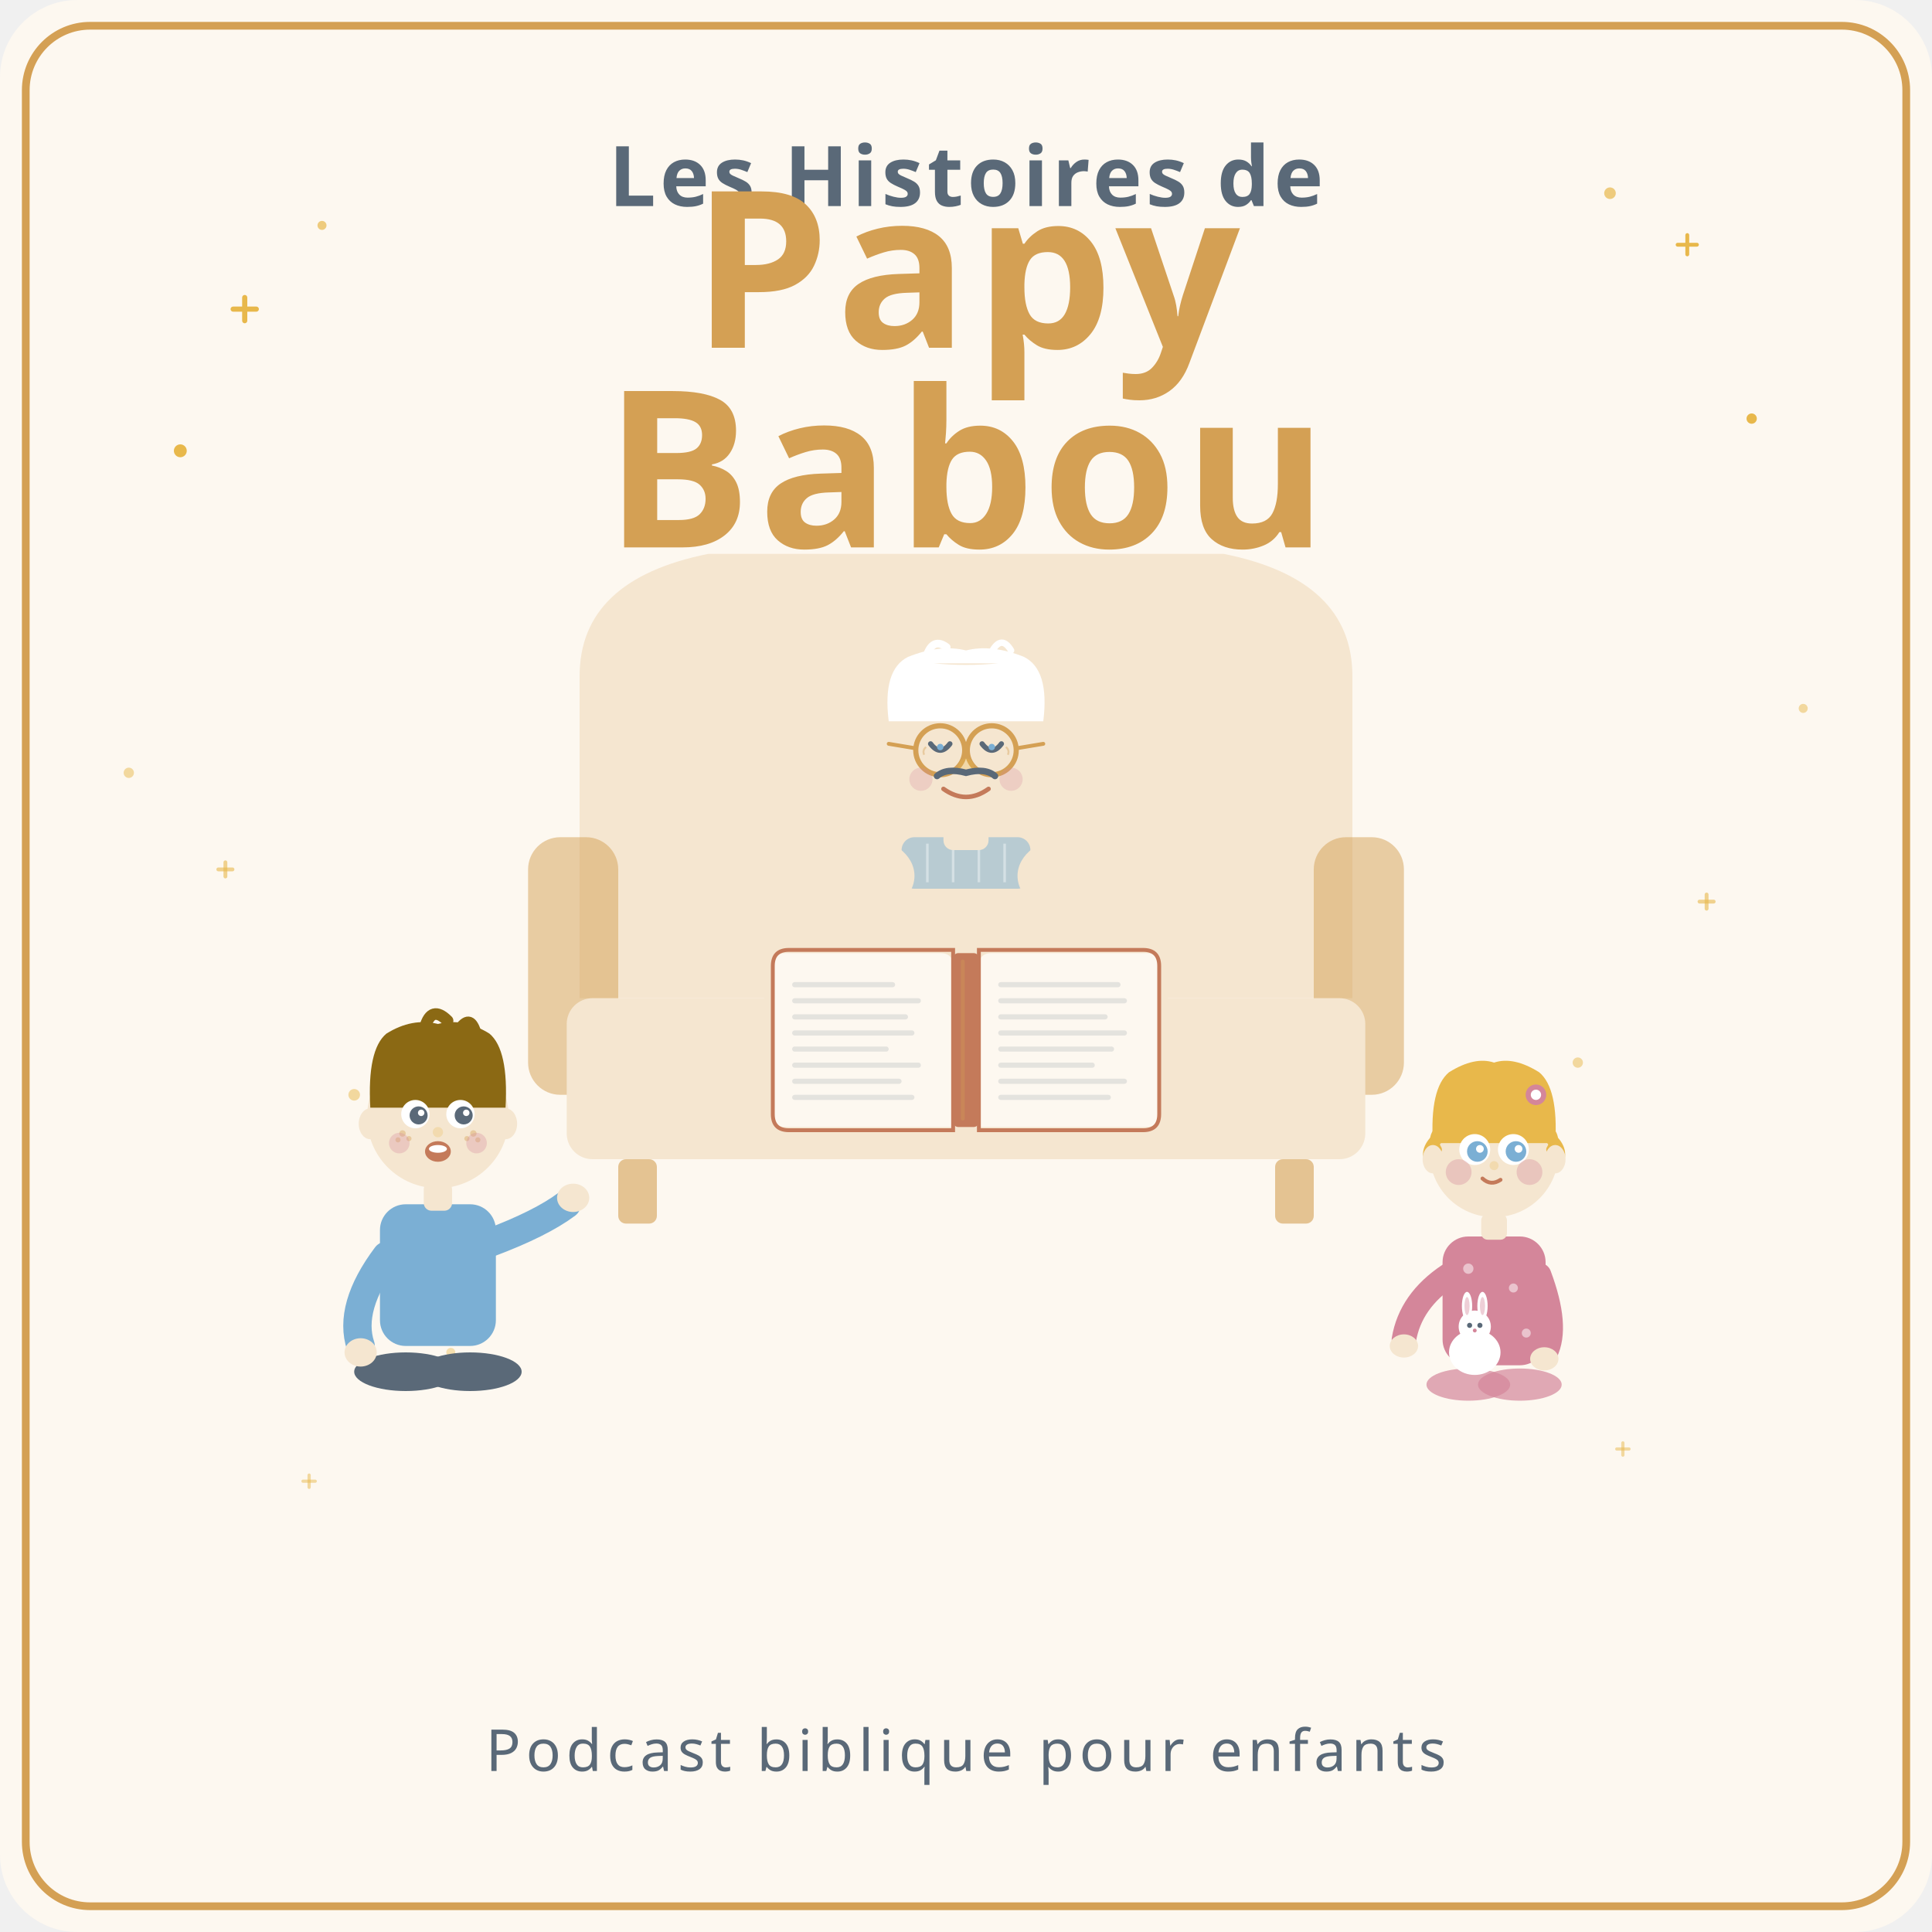
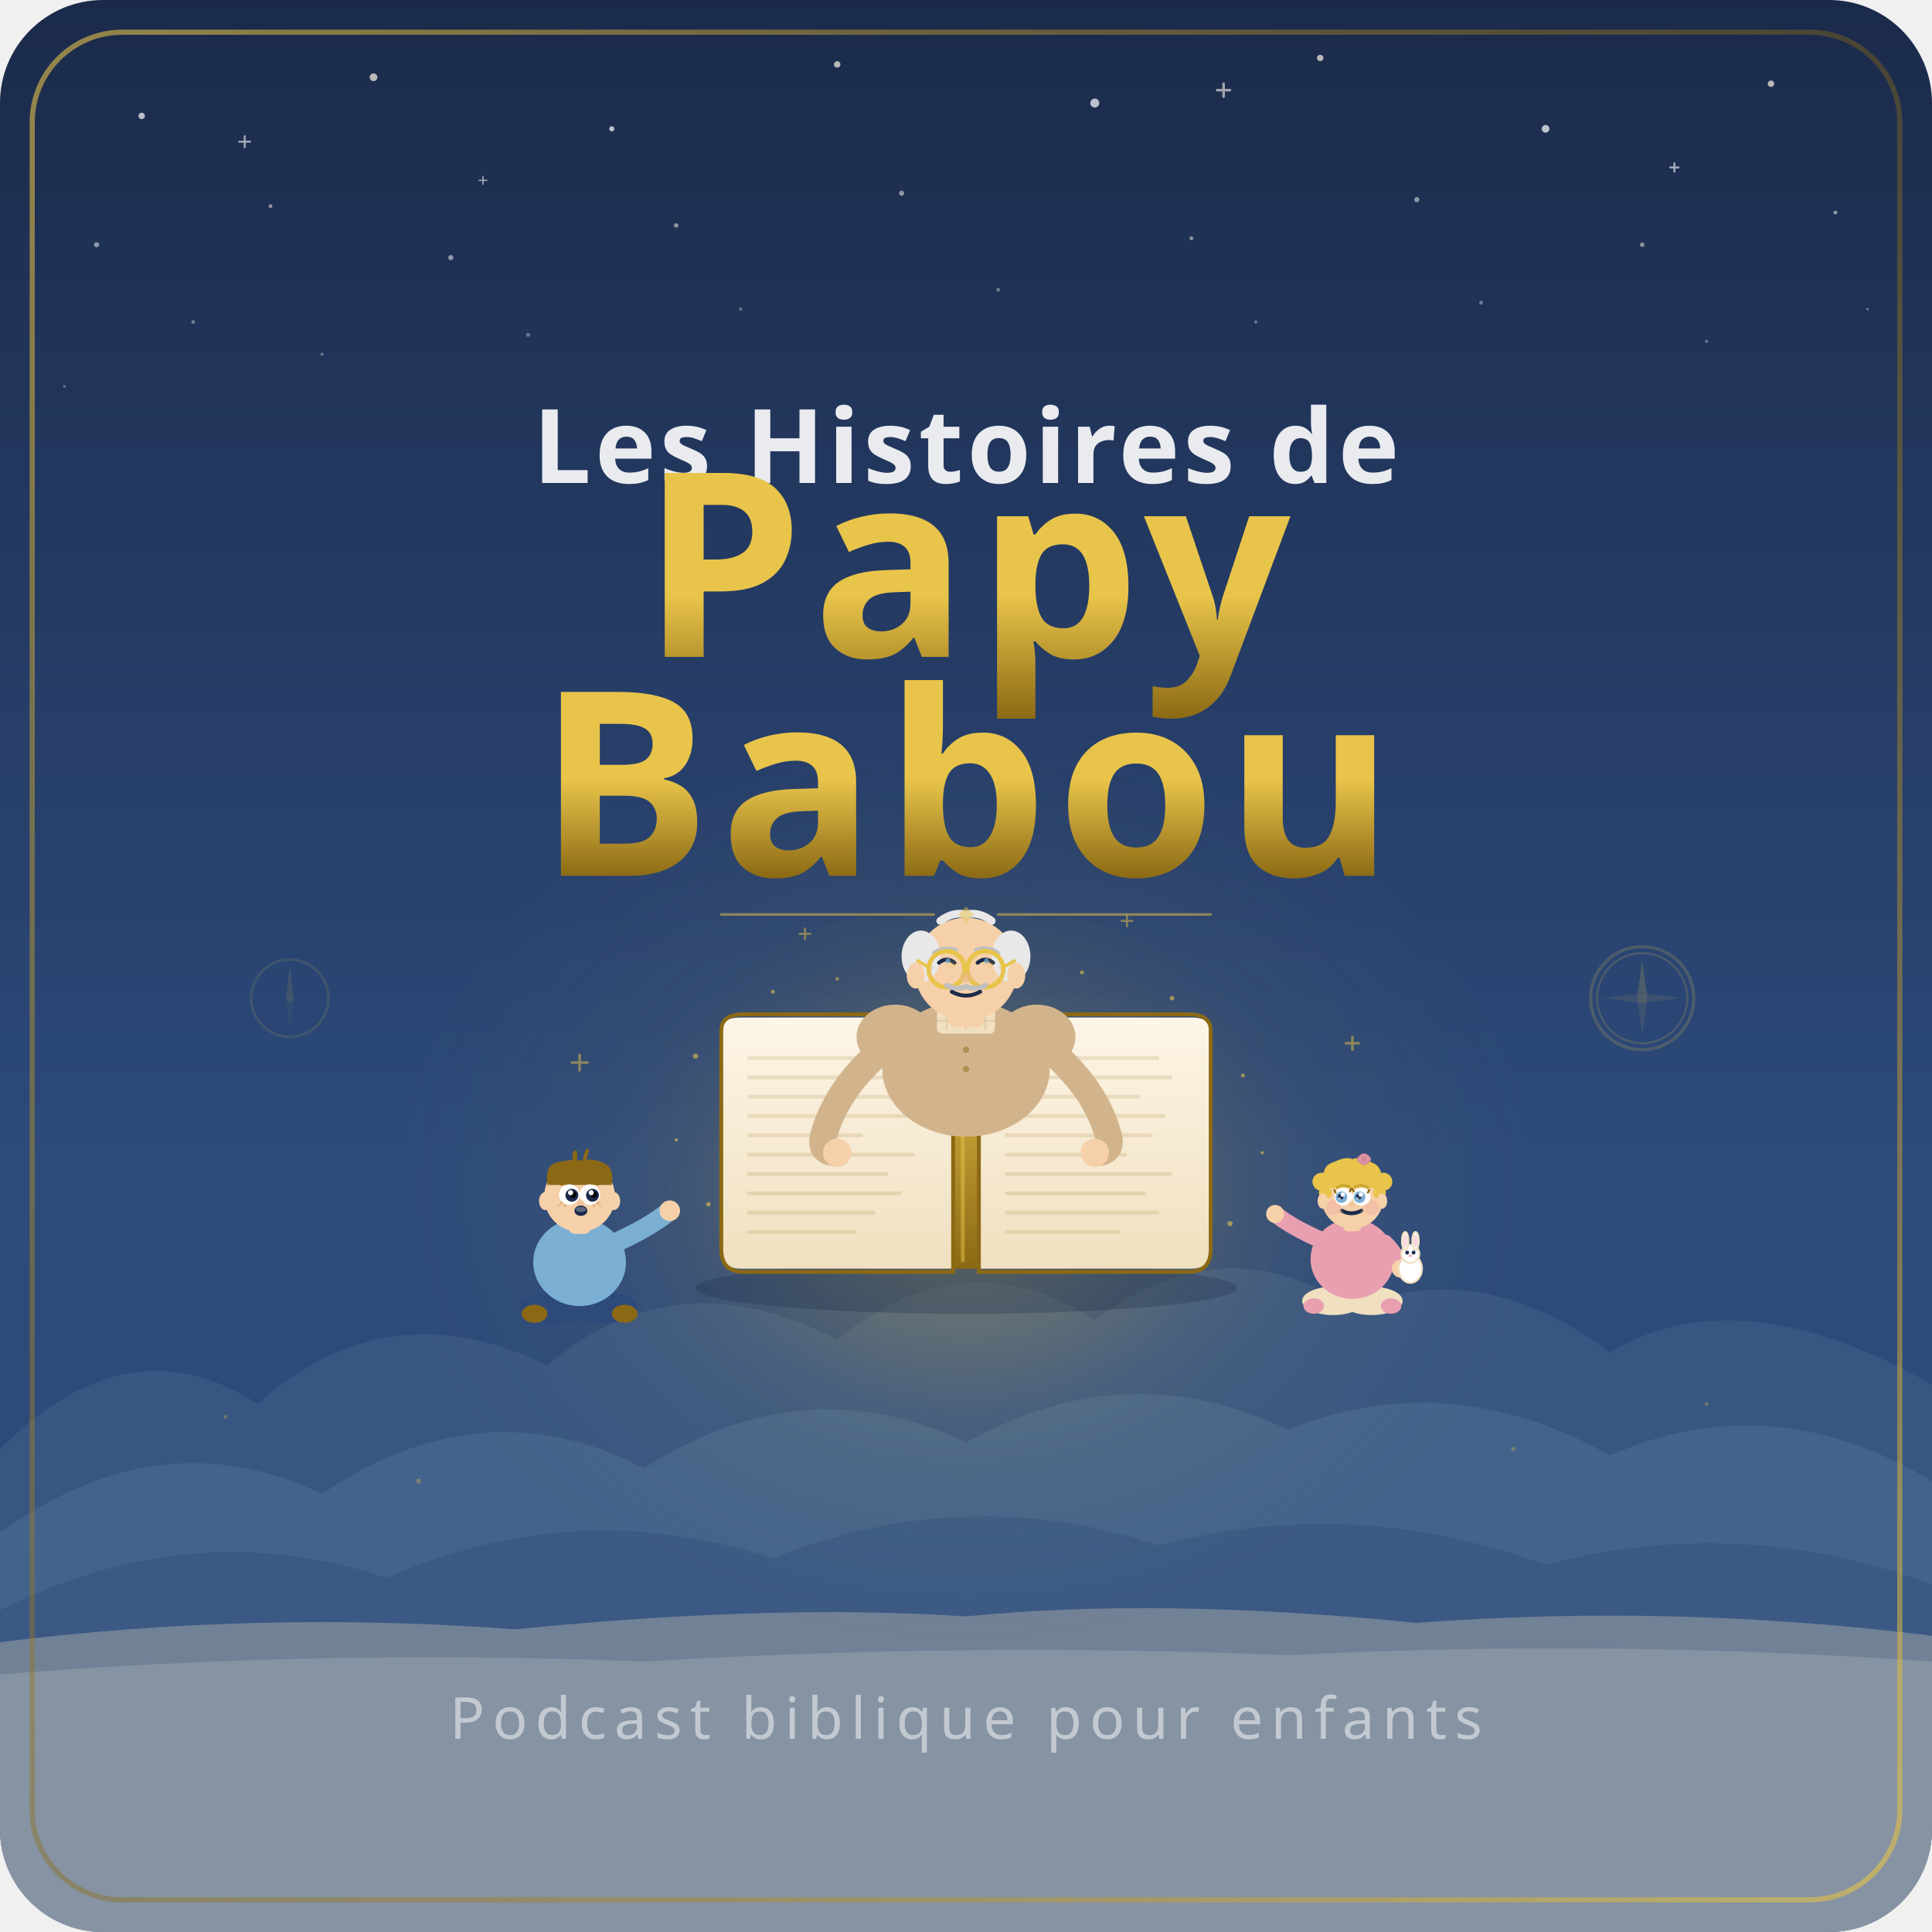
<svg xmlns="http://www.w3.org/2000/svg" viewBox="0 0 3000 3000" width="3000" height="3000">
  <defs>
+     <linearGradient id="skyGrad" x1="0" y1="0" x2="0" y2="1">
+       <stop offset="0%" stop-color="#1B2A4A" />
+       <stop offset="60%" stop-color="#2D4A7A" />
+       <stop offset="100%" stop-color="#2D4A7A" />
+     </linearGradient>
+     <radialGradient id="bookGlow" cx="50%" cy="50%" r="50%">
+       <stop offset="0%" stop-color="#E8C44A" stop-opacity="0.35" />
+       <stop offset="35%" stop-color="#E8C44A" stop-opacity="0.15" />
+       <stop offset="70%" stop-color="#E8C44A" stop-opacity="0.05" />
+       <stop offset="100%" stop-color="#E8C44A" stop-opacity="0" />
+     </radialGradient>
+     <linearGradient id="goldText" x1="0" y1="0" x2="0" y2="1">
+       <stop offset="0%" stop-color="#E8C44A" />
+       <stop offset="50%" stop-color="#E8C44A" />
+       <stop offset="100%" stop-color="#8B6914" />
+     </linearGradient>
+     <linearGradient id="bookGold" x1="0" y1="0" x2="0" y2="1">
+       <stop offset="0%" stop-color="#E8C44A" />
+       <stop offset="100%" stop-color="#8B6914" />
+     </linearGradient>
+     <linearGradient id="pageGlow" x1="0" y1="0" x2="0" y2="1">
+       <stop offset="0%" stop-color="#FDF5E6" />
+       <stop offset="100%" stop-color="#F0E0C0" />
+     </linearGradient>
+     <linearGradient id="goldBorder" x1="0" y1="0" x2="1" y2="1">
+       <stop offset="0%" stop-color="#E8C44A" stop-opacity="0.6" />
+       <stop offset="50%" stop-color="#8B6914" stop-opacity="0.4" />
+       <stop offset="100%" stop-color="#E8C44A" stop-opacity="0.6" />
+     </linearGradient>
+     <radialGradient id="bookRays" cx="50%" cy="50%" r="50%">
+       <stop offset="0%" stop-color="#E8C44A" stop-opacity="0.20" />
+       <stop offset="50%" stop-color="#E8C44A" stop-opacity="0.06" />
+       <stop offset="100%" stop-color="#E8C44A" stop-opacity="0" />
+     </radialGradient>
    <clipPath id="roundClip">
-       <rect width="3000" height="3000" rx="120" ry="120" />
+       <rect width="3000" height="3000" rx="160" ry="160" />
    </clipPath>
  </defs>
  <g clip-path="url(#roundClip)">
-     <rect width="3000" height="3000" fill="#FDF8F0" />
-     <rect x="40" y="40" width="2920" height="2920" rx="100" ry="100" fill="none" stroke="#D4A054" stroke-width="12" />
-     <text x="1500" y="320" text-anchor="middle" font-family="'Baloo 2', sans-serif" font-size="130" font-weight="600" fill="#5A6978" letter-spacing="6">Les Histoires de</text>
-     <text x="1500" y="540" text-anchor="middle" font-family="'Baloo 2', sans-serif" font-size="340" font-weight="800" fill="#D4A054" letter-spacing="10">Papy</text>
-     <text x="1500" y="850" text-anchor="middle" font-family="'Baloo 2', sans-serif" font-size="340" font-weight="800" fill="#D4A054" letter-spacing="10">Babou</text>
-     <g transform="translate(380, 480)">
-       <rect x="-4" y="-22" width="8" height="44" rx="4" fill="#E8B84B" />
-       <rect x="-22" y="-4" width="44" height="8" rx="4" fill="#E8B84B" />
-     </g>
-     <g transform="translate(2620, 380)">
-       <rect x="-3" y="-18" width="6" height="36" rx="3" fill="#E8B84B" />
-       <rect x="-18" y="-3" width="36" height="6" rx="3" fill="#E8B84B" />
-     </g>
-     <circle cx="280" cy="700" r="10" fill="#E8B84B" />
-     <circle cx="2720" cy="650" r="8" fill="#E8B84B" />
-     <circle cx="500" cy="350" r="7" fill="#E8B84B" opacity="0.7" />
-     <circle cx="2500" cy="300" r="9" fill="#E8B84B" opacity="0.7" />
-     <circle cx="200" cy="1200" r="8" fill="#E8B84B" opacity="0.5" />
-     <circle cx="2800" cy="1100" r="7" fill="#E8B84B" opacity="0.5" />
-     <g transform="translate(350, 1350)">
-       <rect x="-3" y="-14" width="6" height="28" rx="3" fill="#E8B84B" opacity="0.6" />
-       <rect x="-14" y="-3" width="28" height="6" rx="3" fill="#E8B84B" opacity="0.6" />
-     </g>
-     <g transform="translate(2650, 1400)">
-       <rect x="-3" y="-14" width="6" height="28" rx="3" fill="#E8B84B" opacity="0.6" />
-       <rect x="-14" y="-3" width="28" height="6" rx="3" fill="#E8B84B" opacity="0.6" />
-     </g>
-     <circle cx="550" cy="1700" r="9" fill="#E8B84B" opacity="0.5" />
-     <circle cx="2450" cy="1650" r="8" fill="#E8B84B" opacity="0.5" />
-     <circle cx="700" cy="2100" r="7" fill="#E8B84B" opacity="0.4" />
-     <circle cx="2300" cy="2050" r="8" fill="#E8B84B" opacity="0.4" />
-     <g transform="translate(480, 2300)">
-       <rect x="-2.5" y="-12" width="5" height="24" rx="2.5" fill="#E8B84B" opacity="0.5" />
-       <rect x="-12" y="-2.5" width="24" height="5" rx="2.5" fill="#E8B84B" opacity="0.5" />
-     </g>
-     <g transform="translate(2520, 2250)">
-       <rect x="-2.5" y="-12" width="5" height="24" rx="2.5" fill="#E8B84B" opacity="0.5" />
-       <rect x="-12" y="-2.5" width="24" height="5" rx="2.5" fill="#E8B84B" opacity="0.5" />
-     </g>
-     <path d="M900,1050 Q900,900 1100,860 L1900,860 Q2100,900 2100,1050 L2100,1550 L900,1550 Z" fill="#F5E6D0" rx="40" />
-     <rect x="820" y="1300" width="140" height="400" rx="50" fill="#D4A054" opacity="0.5" />
-     <rect x="2040" y="1300" width="140" height="400" rx="50" fill="#D4A054" opacity="0.5" />
-     <rect x="880" y="1550" width="1240" height="250" rx="40" fill="#F5E6D0" />
-     <rect x="960" y="1800" width="60" height="100" rx="12" fill="#D4A054" opacity="0.6" />
-     <rect x="1980" y="1800" width="60" height="100" rx="12" fill="#D4A054" opacity="0.6" />
-     <g transform="translate(1500, 1200)">
-       <rect x="-180" y="120" width="360" height="320" rx="50" fill="#F5E6D0" />
-       <rect x="-100" y="100" width="200" height="80" rx="20" fill="#7BAFD4" opacity="0.5" />
-       <line x1="-60" y1="110" x2="-60" y2="170" stroke="#FFFFFF" stroke-width="4" opacity="0.4" />
-       <line x1="-20" y1="110" x2="-20" y2="170" stroke="#FFFFFF" stroke-width="4" opacity="0.4" />
-       <line x1="20" y1="110" x2="20" y2="170" stroke="#FFFFFF" stroke-width="4" opacity="0.4" />
-       <line x1="60" y1="110" x2="60" y2="170" stroke="#FFFFFF" stroke-width="4" opacity="0.4" />
-       <ellipse cx="-160" cy="160" rx="80" ry="60" fill="#F5E6D0" />
-       <ellipse cx="160" cy="160" rx="80" ry="60" fill="#F5E6D0" />
-       <path d="M-190,200 Q-280,300 -300,420" fill="none" stroke="#F5E6D0" stroke-width="60" stroke-linecap="round" />
-       <ellipse cx="-300" cy="440" rx="35" ry="30" fill="#F5E6D0" />
-       <path d="M190,200 Q280,300 300,420" fill="none" stroke="#F5E6D0" stroke-width="60" stroke-linecap="round" />
-       <ellipse cx="300" cy="440" rx="35" ry="30" fill="#F5E6D0" />
-       <rect x="-35" y="60" width="70" height="60" rx="15" fill="#F5E6D0" />
-       <circle cx="0" cy="-40" r="130" fill="#F5E6D0" />
-       <path d="M-120,-80 Q-130,-160 -90,-180 Q-40,-200 0,-190 Q40,-200 90,-180 Q130,-160 120,-80" fill="#FFFFFF" />
-       <path d="M-60,-185 Q-50,-210 -30,-195" fill="none" stroke="#FFFFFF" stroke-width="12" stroke-linecap="round" />
-       <path d="M40,-188 Q55,-215 70,-190" fill="none" stroke="#FFFFFF" stroke-width="10" stroke-linecap="round" />
-       <path d="M-50,-170 Q0,-165 50,-170" fill="#F5E6D0" />
-       <ellipse cx="-125" cy="-20" rx="22" ry="30" fill="#F5E6D0" />
-       <ellipse cx="125" cy="-20" rx="22" ry="30" fill="#F5E6D0" />
-       <path d="M-55,-45 Q-40,-25 -25,-45" fill="none" stroke="#5A6978" stroke-width="8" stroke-linecap="round" />
-       <circle cx="-40" cy="-40" r="5" fill="#7BAFD4" />
-       <path d="M25,-45 Q40,-25 55,-45" fill="none" stroke="#5A6978" stroke-width="8" stroke-linecap="round" />
-       <circle cx="40" cy="-40" r="5" fill="#7BAFD4" />
-       <path d="M-62,-40 Q-68,-35 -65,-28" fill="none" stroke="#D4A054" stroke-width="3" opacity="0.4" />
-       <path d="M62,-40 Q68,-35 65,-28" fill="none" stroke="#D4A054" stroke-width="3" opacity="0.4" />
-       <circle cx="-40" cy="-35" r="38" fill="none" stroke="#D4A054" stroke-width="8" />
-       <circle cx="40" cy="-35" r="38" fill="none" stroke="#D4A054" stroke-width="8" />
-       <path d="M-2,-35 Q0,-45 2,-35" fill="none" stroke="#D4A054" stroke-width="6" />
-       <line x1="-78" y1="-38" x2="-120" y2="-45" stroke="#D4A054" stroke-width="6" stroke-linecap="round" />
-       <line x1="78" y1="-38" x2="120" y2="-45" stroke="#D4A054" stroke-width="6" stroke-linecap="round" />
-       <circle cx="0" cy="-10" r="12" fill="#E8B84B" opacity="0.3" />
-       <path d="M-45,5 Q-30,-8 0,0 Q30,-8 45,5" fill="none" stroke="#5A6978" stroke-width="10" stroke-linecap="round" />
-       <path d="M-35,25 Q0,50 35,25" fill="none" stroke="#C47A5A" stroke-width="7" stroke-linecap="round" />
-       <circle cx="-70" cy="10" r="18" fill="#D4869A" opacity="0.25" />
-       <circle cx="70" cy="10" r="18" fill="#D4869A" opacity="0.25" />
-     </g>
-     <g transform="translate(1500, 1680)">
-       <path d="M-20,-30 L-20,-180 Q-20,-200 -40,-200 L-280,-200 Q-300,-200 -300,-180 L-300,50 Q-300,70 -280,70 L-20,70 Z" fill="#FDF8F0" />
+     <rect width="3000" height="3000" fill="url(#skyGrad)" />
+     <g opacity="0.7">
+       <circle cx="220" cy="180" r="5" fill="#FFFFFF" />
+       <circle cx="580" cy="120" r="6" fill="#FDF5E6" />
+       <circle cx="950" cy="200" r="4" fill="#FFFFFF" />
+       <circle cx="1300" cy="100" r="5" fill="#FDF5E6" />
+       <circle cx="1700" cy="160" r="7" fill="#FFFFFF" />
+       <circle cx="2050" cy="90" r="5" fill="#FDF5E6" />
+       <circle cx="2400" cy="200" r="6" fill="#FFFFFF" />
+       <circle cx="2750" cy="130" r="5" fill="#FDF5E6" />
+     </g>
+     <g opacity="0.5">
+       <circle cx="150" cy="380" r="4" fill="#FFFFFF" />
+       <circle cx="420" cy="320" r="3" fill="#FDF5E6" />
+       <circle cx="700" cy="400" r="4" fill="#FFFFFF" />
+       <circle cx="1050" cy="350" r="3.5" fill="#FDF5E6" />
+       <circle cx="1400" cy="300" r="4" fill="#FFFFFF" />
+       <circle cx="1850" cy="370" r="3" fill="#FDF5E6" />
+       <circle cx="2200" cy="310" r="4" fill="#FFFFFF" />
+       <circle cx="2550" cy="380" r="3.5" fill="#FDF5E6" />
+       <circle cx="2850" cy="330" r="3" fill="#FFFFFF" />
+     </g>
+     <g opacity="0.35">
+       <circle cx="300" cy="500" r="3" fill="#FFFFFF" />
+       <circle cx="500" cy="550" r="2.5" fill="#FDF5E6" />
+       <circle cx="820" cy="520" r="3" fill="#FFFFFF" />
+       <circle cx="1150" cy="480" r="2.5" fill="#FDF5E6" />
+       <circle cx="1550" cy="450" r="3" fill="#FFFFFF" />
+       <circle cx="1950" cy="500" r="2.5" fill="#FDF5E6" />
+       <circle cx="2300" cy="470" r="3" fill="#FFFFFF" />
+       <circle cx="2650" cy="530" r="2.5" fill="#FDF5E6" />
+       <circle cx="100" cy="600" r="2" fill="#FFFFFF" />
+       <circle cx="2900" cy="480" r="2" fill="#FFFFFF" />
+     </g>
+     <g opacity="0.6">
+       <g transform="translate(380, 220)">
+         <rect x="-1.5" y="-10" width="3" height="20" rx="1.5" fill="#FFFFFF" />
+         <rect x="-10" y="-1.5" width="20" height="3" rx="1.5" fill="#FFFFFF" />
+       </g>
+       <g transform="translate(1900, 140)">
+         <rect x="-2" y="-12" width="4" height="24" rx="2" fill="#FDF5E6" />
+         <rect x="-12" y="-2" width="24" height="4" rx="2" fill="#FDF5E6" />
+       </g>
+       <g transform="translate(2600, 260)">
+         <rect x="-1.5" y="-8" width="3" height="16" rx="1.5" fill="#FFFFFF" />
+         <rect x="-8" y="-1.5" width="16" height="3" rx="1.5" fill="#FFFFFF" />
+       </g>
+       <g transform="translate(750, 280)">
+         <rect x="-1" y="-7" width="2" height="14" rx="1" fill="#FFFFFF" />
+         <rect x="-7" y="-1" width="14" height="2" rx="1" fill="#FFFFFF" />
+       </g>
+     </g>
+     <path d="M0,2250 Q200,2050 400,2180 Q600,2000 850,2120 Q1050,1950 1300,2080 Q1500,1920 1700,2050 Q1900,1900 2100,2030 Q2300,1950 2500,2100 Q2700,1980 3000,2150 L3000,3000 L0,3000 Z" fill="#5A7A9A" opacity="0.25" />
+     <path d="M0,2380 Q250,2200 500,2320 Q750,2150 1000,2280 Q1250,2120 1500,2240 Q1750,2100 2000,2220 Q2250,2120 2500,2260 Q2750,2150 3000,2300 L3000,3000 L0,3000 Z" fill="#5A7A9A" opacity="0.35" />
+     <path d="M0,2500 Q300,2350 600,2450 Q900,2320 1200,2420 Q1500,2300 1800,2400 Q2100,2320 2400,2430 Q2700,2350 3000,2460 L3000,3000 L0,3000 Z" fill="#2D4A7A" opacity="0.4" />
+     <path d="M0,2550 Q400,2500 800,2530 Q1200,2490 1500,2510 Q1800,2480 2200,2520 Q2600,2490 3000,2540 L3000,3000 L0,3000 Z" fill="#F0E0C0" opacity="0.3" />
+     <path d="M0,2600 Q500,2560 1000,2580 Q1500,2550 2000,2570 Q2500,2545 3000,2580 L3000,3000 L0,3000 Z" fill="#FDF5E6" opacity="0.15" />
+     <ellipse cx="1500" cy="1850" rx="900" ry="700" fill="url(#bookRays)" />
+     <ellipse cx="1500" cy="1850" rx="550" ry="450" fill="url(#bookGlow)" />
+     <g transform="translate(1500, 1820)">
+       <ellipse cx="0" cy="180" rx="420" ry="40" fill="#1B2A4A" opacity="0.3" />
+       <path d="M-20,0 L-20,-220 Q-20,-240 -40,-240 L-350,-240 Q-380,-240 -380,-220 L-380,120 Q-380,150 -350,150 L-20,150 Z" fill="url(#pageGlow)" />
      <g opacity="0.15">
-         <rect x="-270" y="-155" width="160" height="8" rx="4" fill="#5A6978" />
-         <rect x="-270" y="-130" width="200" height="8" rx="4" fill="#5A6978" />
-         <rect x="-270" y="-105" width="180" height="8" rx="4" fill="#5A6978" />
-         <rect x="-270" y="-80" width="190" height="8" rx="4" fill="#5A6978" />
-         <rect x="-270" y="-55" width="150" height="8" rx="4" fill="#5A6978" />
-         <rect x="-270" y="-30" width="200" height="8" rx="4" fill="#5A6978" />
-         <rect x="-270" y="-5" width="170" height="8" rx="4" fill="#5A6978" />
-         <rect x="-270" y="20" width="190" height="8" rx="4" fill="#5A6978" />
-       </g>
-       <path d="M20,-30 L20,-180 Q20,-200 40,-200 L280,-200 Q300,-200 300,-180 L300,50 Q300,70 280,70 L20,70 Z" fill="#FDF8F0" />
+         <rect x="-340" y="-180" width="200" height="6" rx="3" fill="#8B6914" />
+         <rect x="-340" y="-150" width="260" height="6" rx="3" fill="#8B6914" />
+         <rect x="-340" y="-120" width="230" height="6" rx="3" fill="#8B6914" />
+         <rect x="-340" y="-90" width="250" height="6" rx="3" fill="#8B6914" />
+         <rect x="-340" y="-60" width="180" height="6" rx="3" fill="#8B6914" />
+         <rect x="-340" y="-30" width="260" height="6" rx="3" fill="#8B6914" />
+         <rect x="-340" y="0" width="220" height="6" rx="3" fill="#8B6914" />
+         <rect x="-340" y="30" width="240" height="6" rx="3" fill="#8B6914" />
+         <rect x="-340" y="60" width="200" height="6" rx="3" fill="#8B6914" />
+         <rect x="-340" y="90" width="170" height="6" rx="3" fill="#8B6914" />
+       </g>
+       <path d="M20,0 L20,-220 Q20,-240 40,-240 L350,-240 Q380,-240 380,-220 L380,120 Q380,150 350,150 L20,150 Z" fill="url(#pageGlow)" />
      <g opacity="0.15">
-         <rect x="50" y="-155" width="190" height="8" rx="4" fill="#5A6978" />
-         <rect x="50" y="-130" width="200" height="8" rx="4" fill="#5A6978" />
-         <rect x="50" y="-105" width="170" height="8" rx="4" fill="#5A6978" />
-         <rect x="50" y="-80" width="200" height="8" rx="4" fill="#5A6978" />
-         <rect x="50" y="-55" width="180" height="8" rx="4" fill="#5A6978" />
-         <rect x="50" y="-30" width="150" height="8" rx="4" fill="#5A6978" />
-         <rect x="50" y="-5" width="200" height="8" rx="4" fill="#5A6978" />
-         <rect x="50" y="20" width="175" height="8" rx="4" fill="#5A6978" />
-       </g>
-       <rect x="-20" y="-200" width="40" height="270" rx="8" fill="#C47A5A" />
-       <rect x="-8" y="-190" width="6" height="250" rx="3" fill="#D4A054" opacity="0.3" />
-       <path d="M-300,-180 L-300,50 Q-300,75 -275,75 L-20,75 L-20,-205 L-275,-205 Q-300,-205 -300,-180 Z" fill="none" stroke="#C47A5A" stroke-width="6" />
-       <path d="M300,-180 L300,50 Q300,75 275,75 L20,75 L20,-205 L275,-205 Q300,-205 300,-180 Z" fill="none" stroke="#C47A5A" stroke-width="6" />
-     </g>
-     <g transform="translate(680, 1750)">
-       <ellipse cx="-50" cy="380" rx="80" ry="30" fill="#5A6978" />
-       <ellipse cx="50" cy="380" rx="80" ry="30" fill="#5A6978" />
-       <rect x="-90" y="120" width="180" height="220" rx="40" fill="#7BAFD4" />
-       <path d="M-80,200 Q-140,280 -120,340" fill="none" stroke="#7BAFD4" stroke-width="44" stroke-linecap="round" />
-       <ellipse cx="-120" cy="350" rx="25" ry="22" fill="#F5E6D0" />
-       <path d="M80,180 Q160,150 200,120" fill="none" stroke="#7BAFD4" stroke-width="44" stroke-linecap="round" />
-       <ellipse cx="210" cy="110" rx="25" ry="22" fill="#F5E6D0" />
-       <rect x="-22" y="85" width="44" height="45" rx="12" fill="#F5E6D0" />
-       <circle cx="0" cy="-15" r="110" fill="#F5E6D0" />
-       <path d="M-105,-30 Q-110,-120 -80,-145 Q-40,-170 0,-160 Q40,-170 80,-145 Q110,-120 105,-30" fill="#8B6914" />
-       <path d="M-20,-155 Q-10,-190 15,-165" fill="none" stroke="#8B6914" stroke-width="18" stroke-linecap="round" />
-       <path d="M30,-150 Q50,-180 60,-148" fill="none" stroke="#8B6914" stroke-width="14" stroke-linecap="round" />
-       <ellipse cx="-105" cy="-5" rx="18" ry="24" fill="#F5E6D0" />
-       <ellipse cx="105" cy="-5" rx="18" ry="24" fill="#F5E6D0" />
-       <circle cx="-35" cy="-20" r="22" fill="#FFFFFF" />
-       <circle cx="-30" cy="-18" r="14" fill="#5A6978" />
-       <circle cx="-26" cy="-22" r="5" fill="#FFFFFF" />
-       <circle cx="35" cy="-20" r="22" fill="#FFFFFF" />
-       <circle cx="40" cy="-18" r="14" fill="#5A6978" />
-       <circle cx="44" cy="-22" r="5" fill="#FFFFFF" />
-       <path d="M-55,-48 Q-35,-60 -15,-50" fill="none" stroke="#8B6914" stroke-width="7" stroke-linecap="round" />
-       <path d="M15,-50 Q35,-60 55,-48" fill="none" stroke="#8B6914" stroke-width="7" stroke-linecap="round" />
-       <circle cx="-55" cy="10" r="5" fill="#D4A054" opacity="0.4" />
-       <circle cx="-45" cy="18" r="4" fill="#D4A054" opacity="0.4" />
-       <circle cx="-62" cy="20" r="4" fill="#D4A054" opacity="0.4" />
-       <circle cx="55" cy="10" r="5" fill="#D4A054" opacity="0.4" />
-       <circle cx="45" cy="18" r="4" fill="#D4A054" opacity="0.4" />
-       <circle cx="62" cy="20" r="4" fill="#D4A054" opacity="0.4" />
-       <circle cx="0" cy="8" r="8" fill="#E8B84B" opacity="0.25" />
-       <ellipse cx="0" cy="38" rx="20" ry="16" fill="#C47A5A" />
-       <ellipse cx="0" cy="34" rx="14" ry="6" fill="#FFFFFF" />
-       <circle cx="-60" cy="25" r="16" fill="#D4869A" opacity="0.3" />
-       <circle cx="60" cy="25" r="16" fill="#D4869A" opacity="0.3" />
-     </g>
-     <g transform="translate(2320, 1800)">
-       <ellipse cx="-40" cy="350" rx="65" ry="25" fill="#D4869A" opacity="0.7" />
-       <ellipse cx="40" cy="350" rx="65" ry="25" fill="#D4869A" opacity="0.7" />
-       <rect x="-80" y="120" width="160" height="200" rx="40" fill="#D4869A" />
-       <circle cx="-40" cy="170" r="8" fill="#FFFFFF" opacity="0.5" />
-       <circle cx="30" cy="200" r="7" fill="#FFFFFF" opacity="0.5" />
-       <circle cx="-20" cy="250" r="6" fill="#FFFFFF" opacity="0.5" />
-       <circle cx="50" cy="270" r="7" fill="#FFFFFF" opacity="0.5" />
-       <path d="M-70,180 Q-130,220 -140,280" fill="none" stroke="#D4869A" stroke-width="38" stroke-linecap="round" />
-       <ellipse cx="-140" cy="290" rx="22" ry="18" fill="#F5E6D0" />
-       <path d="M70,180 Q100,260 80,300" fill="none" stroke="#D4869A" stroke-width="38" stroke-linecap="round" />
-       <ellipse cx="78" cy="310" rx="22" ry="18" fill="#F5E6D0" />
-       <g transform="translate(-30, 300)">
-         <ellipse cx="0" cy="0" rx="40" ry="35" fill="#FFFFFF" />
-         <circle cx="0" cy="-40" r="25" fill="#FFFFFF" />
-         <ellipse cx="-12" cy="-72" rx="8" ry="22" fill="#FFFFFF" />
-         <ellipse cx="12" cy="-72" rx="8" ry="22" fill="#FFFFFF" />
-         <ellipse cx="-12" cy="-72" rx="4" ry="14" fill="#D4869A" opacity="0.4" />
-         <ellipse cx="12" cy="-72" rx="4" ry="14" fill="#D4869A" opacity="0.4" />
-         <circle cx="-8" cy="-42" r="4" fill="#5A6978" />
-         <circle cx="8" cy="-42" r="4" fill="#5A6978" />
-         <circle cx="0" cy="-34" r="3" fill="#D4869A" />
-       </g>
-       <rect x="-20" y="85" width="40" height="40" rx="10" fill="#F5E6D0" />
-       <circle cx="0" cy="-10" r="100" fill="#F5E6D0" />
-       <path d="M-95,-25 Q-100,-110 -70,-135 Q-30,-160 0,-150 Q30,-160 70,-135 Q100,-110 95,-25" fill="#E8B84B" />
-       <path d="M-90,-30 Q-110,-10 -95,10" fill="none" stroke="#E8B84B" stroke-width="18" stroke-linecap="round" />
-       <path d="M90,-30 Q110,-10 95,10" fill="none" stroke="#E8B84B" stroke-width="18" stroke-linecap="round" />
-       <path d="M-80,-50 Q-100,-35 -88,-15" fill="none" stroke="#E8B84B" stroke-width="14" stroke-linecap="round" />
-       <path d="M80,-50 Q100,-35 88,-15" fill="none" stroke="#E8B84B" stroke-width="14" stroke-linecap="round" />
-       <circle cx="65" cy="-100" r="16" fill="#D4869A" />
-       <circle cx="65" cy="-100" r="8" fill="#FFFFFF" />
-       <ellipse cx="-95" cy="0" rx="16" ry="22" fill="#F5E6D0" />
-       <ellipse cx="95" cy="0" rx="16" ry="22" fill="#F5E6D0" />
-       <circle cx="-30" cy="-15" r="24" fill="#FFFFFF" />
-       <circle cx="-26" cy="-12" r="16" fill="#7BAFD4" />
-       <circle cx="-22" cy="-16" r="6" fill="#FFFFFF" />
-       <circle cx="30" cy="-15" r="24" fill="#FFFFFF" />
-       <circle cx="34" cy="-12" r="16" fill="#7BAFD4" />
-       <circle cx="38" cy="-16" r="6" fill="#FFFFFF" />
-       <path d="M-52,-42 Q-30,-55 -10,-44" fill="none" stroke="#E8B84B" stroke-width="6" stroke-linecap="round" />
-       <path d="M10,-44 Q30,-55 52,-42" fill="none" stroke="#E8B84B" stroke-width="6" stroke-linecap="round" />
-       <circle cx="0" cy="10" r="7" fill="#E8B84B" opacity="0.25" />
-       <path d="M-18,30 Q-5,42 10,32" fill="none" stroke="#C47A5A" stroke-width="6" stroke-linecap="round" />
-       <circle cx="-55" cy="20" r="20" fill="#D4869A" opacity="0.35" />
-       <circle cx="55" cy="20" r="20" fill="#D4869A" opacity="0.35" />
-     </g>
-     <text x="1500" y="2750" text-anchor="middle" font-family="'Baloo 2', sans-serif" font-size="90" font-weight="500" fill="#5A6978" letter-spacing="8">Podcast biblique pour enfants</text>
+         <rect x="60" y="-180" width="240" height="6" rx="3" fill="#8B6914" />
+         <rect x="60" y="-150" width="260" height="6" rx="3" fill="#8B6914" />
+         <rect x="60" y="-120" width="210" height="6" rx="3" fill="#8B6914" />
+         <rect x="60" y="-90" width="250" height="6" rx="3" fill="#8B6914" />
+         <rect x="60" y="-60" width="230" height="6" rx="3" fill="#8B6914" />
+         <rect x="60" y="-30" width="190" height="6" rx="3" fill="#8B6914" />
+         <rect x="60" y="0" width="260" height="6" rx="3" fill="#8B6914" />
+         <rect x="60" y="30" width="220" height="6" rx="3" fill="#8B6914" />
+         <rect x="60" y="60" width="240" height="6" rx="3" fill="#8B6914" />
+         <rect x="60" y="90" width="180" height="6" rx="3" fill="#8B6914" />
+       </g>
+       <rect x="-20" y="-240" width="40" height="390" rx="6" fill="url(#bookGold)" />
+       <rect x="-8" y="-230" width="6" height="370" rx="3" fill="#E8C44A" opacity="0.5" />
+       <path d="M-380,-220 L-380,120 Q-380,155 -345,155 L-20,155 L-20,-245 L-345,-245 Q-380,-245 -380,-220 Z" fill="none" stroke="#8B6914" stroke-width="6" />
+       <path d="M380,-220 L380,120 Q380,155 345,155 L20,155 L20,-245 L345,-245 Q380,-245 380,-220 Z" fill="none" stroke="#8B6914" stroke-width="6" />
+       <g opacity="0.6">
+         <circle cx="-420" cy="-180" r="4" fill="#E8C44A" />
+         <circle cx="430" cy="-150" r="3" fill="#E8C44A" />
+         <circle cx="-400" cy="50" r="3.5" fill="#E8C44A" />
+         <circle cx="410" cy="80" r="4" fill="#E8C44A" />
+         <circle cx="-300" cy="-280" r="3" fill="#E8C44A" />
+         <circle cx="320" cy="-270" r="3.5" fill="#E8C44A" />
+         <circle cx="0" cy="-290" r="4" fill="#E8C44A" />
+         <circle cx="-200" cy="-300" r="2.5" fill="#E8C44A" />
+         <circle cx="180" cy="-310" r="3" fill="#E8C44A" />
+         <circle cx="-450" cy="-50" r="2.5" fill="#E8C44A" />
+         <circle cx="460" cy="-30" r="2.5" fill="#E8C44A" />
+       </g>
+     </g>
+     <g transform="translate(1500, 1580)">
+       <ellipse cx="0" cy="80" rx="130" ry="105" fill="#D2B48C" />
+       <rect x="-45" y="-15" width="90" height="40" rx="8" fill="#F0E0C0" />
+       <line x1="-30" y1="-10" x2="-30" y2="20" stroke="#D2B48C" stroke-width="3" opacity="0.4" />
+       <line x1="0" y1="-10" x2="0" y2="20" stroke="#D2B48C" stroke-width="3" opacity="0.4" />
+       <line x1="30" y1="-10" x2="30" y2="20" stroke="#D2B48C" stroke-width="3" opacity="0.4" />
+       <line x1="-45" y1="5" x2="45" y2="5" stroke="#D2B48C" stroke-width="3" opacity="0.4" />
+       <circle cx="0" cy="50" r="5" fill="#8B6914" opacity="0.5" />
+       <circle cx="0" cy="80" r="5" fill="#8B6914" opacity="0.5" />
+       <ellipse cx="-110" cy="30" rx="60" ry="50" fill="#D2B48C" />
+       <ellipse cx="110" cy="30" rx="60" ry="50" fill="#D2B48C" />
+       <rect x="-28" y="-35" width="56" height="50" rx="12" fill="#F5D0A9" />
+       <circle cx="0" cy="-75" r="80" fill="#F5D0A9" />
+       <ellipse cx="-70" cy="-95" rx="30" ry="40" fill="#E8E8E8" />
+       <ellipse cx="70" cy="-95" rx="30" ry="40" fill="#E8E8E8" />
+       <path d="M-40,-150 Q-20,-165 0,-160 Q20,-165 40,-150" fill="none" stroke="#E8E8E8" stroke-width="12" stroke-linecap="round" />
+       <ellipse cx="-78" cy="-65" rx="14" ry="20" fill="#F5D0A9" />
+       <ellipse cx="78" cy="-65" rx="14" ry="20" fill="#F5D0A9" />
+       <path d="M-50,-100 Q-35,-112 -15,-105" fill="none" stroke="#C0C0C0" stroke-width="6" stroke-linecap="round" />
+       <path d="M15,-105 Q35,-112 50,-100" fill="none" stroke="#C0C0C0" stroke-width="6" stroke-linecap="round" />
+       <path d="M-42,-85 Q-30,-95 -18,-85" fill="none" stroke="#1B2A4A" stroke-width="6" stroke-linecap="round" />
+       <path d="M18,-85 Q30,-95 42,-85" fill="none" stroke="#1B2A4A" stroke-width="6" stroke-linecap="round" />
+       <circle cx="-28" cy="-88" r="4" fill="#7BAFD4" opacity="0.7" />
+       <circle cx="32" cy="-88" r="4" fill="#7BAFD4" opacity="0.7" />
+       <circle cx="-30" cy="-75" r="28" fill="none" stroke="#E8C44A" stroke-width="7" />
+       <circle cx="30" cy="-75" r="28" fill="none" stroke="#E8C44A" stroke-width="7" />
+       <path d="M-2,-75 Q0,-82 2,-75" fill="none" stroke="#E8C44A" stroke-width="5" />
+       <line x1="-58" y1="-78" x2="-75" y2="-88" stroke="#E8C44A" stroke-width="5" stroke-linecap="round" />
+       <line x1="58" y1="-78" x2="75" y2="-88" stroke="#E8C44A" stroke-width="5" stroke-linecap="round" />
+       <circle cx="-22" cy="-82" r="6" fill="#E8C44A" opacity="0.2" />
+       <circle cx="38" cy="-82" r="6" fill="#E8C44A" opacity="0.2" />
+       <ellipse cx="0" cy="-62" rx="10" ry="8" fill="#E8B88A" opacity="0.6" />
+       <path d="M-30,-50 Q-15,-42 0,-48 Q15,-42 30,-50" fill="none" stroke="#C0C0C0" stroke-width="8" stroke-linecap="round" />
+       <path d="M-22,-40 Q0,-28 22,-40" fill="none" stroke="#1B2A4A" stroke-width="6" stroke-linecap="round" />
+       <path d="M-52,-78 Q-58,-72 -54,-66" fill="none" stroke="#E8B88A" stroke-width="3" stroke-linecap="round" opacity="0.5" />
+       <path d="M52,-78 Q58,-72 54,-66" fill="none" stroke="#E8B88A" stroke-width="3" stroke-linecap="round" opacity="0.5" />
+       <path d="M-130,50 Q-200,110 -220,180 Q-230,210 -200,210" fill="none" stroke="#D2B48C" stroke-width="42" stroke-linecap="round" />
+       <circle cx="-200" cy="210" r="22" fill="#F5D0A9" />
+       <path d="M130,50 Q200,110 220,180 Q230,210 200,210" fill="none" stroke="#D2B48C" stroke-width="42" stroke-linecap="round" />
+       <circle cx="200" cy="210" r="22" fill="#F5D0A9" />
+     </g>
+     <g transform="translate(900, 1900)">
+       <ellipse cx="-35" cy="130" rx="55" ry="25" fill="#2D4A7A" />
+       <ellipse cx="35" cy="130" rx="55" ry="25" fill="#2D4A7A" />
+       <ellipse cx="-70" cy="140" rx="20" ry="14" fill="#8B6914" />
+       <ellipse cx="70" cy="140" rx="20" ry="14" fill="#8B6914" />
+       <ellipse cx="0" cy="60" rx="72" ry="68" fill="#7BAFD4" />
+       <path d="M-20,0 Q0,-8 20,0" fill="none" stroke="#5A9ABF" stroke-width="6" stroke-linecap="round" />
+       <rect x="-16" y="-12" width="32" height="28" rx="8" fill="#F5D0A9" />
+       <circle cx="0" cy="-42" r="55" fill="#F5D0A9" />
+       <path d="M-50,-60 Q-55,-90 -35,-95 Q-15,-100 0,-98 Q20,-102 35,-95 Q55,-88 50,-60" fill="#8B6914" />
+       <path d="M5,-98 Q8,-120 15,-115 Q12,-105 10,-98" fill="#8B6914" />
+       <path d="M-10,-96 Q-14,-112 -5,-114 Q-2,-106 -5,-96" fill="#8B6914" />
+       <ellipse cx="-53" cy="-35" rx="10" ry="14" fill="#F5D0A9" />
+       <ellipse cx="53" cy="-35" rx="10" ry="14" fill="#F5D0A9" />
+       <circle cx="-16" cy="-45" r="16" fill="#FFFFFF" />
+       <circle cx="16" cy="-45" r="16" fill="#FFFFFF" />
+       <circle cx="-12" cy="-44" r="10" fill="#1B2A4A" />
+       <circle cx="20" cy="-44" r="10" fill="#1B2A4A" />
+       <circle cx="-10" cy="-45" r="5" fill="#000000" />
+       <circle cx="22" cy="-45" r="5" fill="#000000" />
+       <circle cx="-14" cy="-48" r="4" fill="#FFFFFF" />
+       <circle cx="18" cy="-48" r="4" fill="#FFFFFF" />
+       <path d="M-28,-62 Q-16,-70 -4,-64" fill="none" stroke="#8B6914" stroke-width="6" stroke-linecap="round" />
+       <path d="M4,-64 Q16,-70 28,-62" fill="none" stroke="#8B6914" stroke-width="6" stroke-linecap="round" />
+       <circle cx="-28" cy="-32" r="3" fill="#D4A06A" opacity="0.5" />
+       <circle cx="-22" cy="-28" r="2.5" fill="#D4A06A" opacity="0.5" />
+       <circle cx="-32" cy="-28" r="2" fill="#D4A06A" opacity="0.4" />
+       <circle cx="28" cy="-32" r="3" fill="#D4A06A" opacity="0.5" />
+       <circle cx="22" cy="-28" r="2.5" fill="#D4A06A" opacity="0.5" />
+       <circle cx="32" cy="-28" r="2" fill="#D4A06A" opacity="0.4" />
+       <ellipse cx="2" cy="-32" rx="6" ry="5" fill="#E8B88A" opacity="0.5" />
+       <ellipse cx="2" cy="-20" rx="10" ry="8" fill="#1B2A4A" />
+       <ellipse cx="2" cy="-22" rx="8" ry="4" fill="#FFFFFF" opacity="0.3" />
+       <path d="M55,30 Q110,5 140,-20" fill="none" stroke="#7BAFD4" stroke-width="30" stroke-linecap="round" />
+       <circle cx="140" cy="-20" r="16" fill="#F5D0A9" />
+     </g>
+     <g transform="translate(2100, 1900)">
+       <ellipse cx="-30" cy="120" rx="48" ry="22" fill="#F0E0C0" />
+       <ellipse cx="30" cy="120" rx="48" ry="22" fill="#F0E0C0" />
+       <ellipse cx="-60" cy="128" rx="16" ry="12" fill="#E8A0B0" />
+       <ellipse cx="60" cy="128" rx="16" ry="12" fill="#E8A0B0" />
+       <ellipse cx="0" cy="55" rx="65" ry="62" fill="#E8A0B0" />
+       <path d="M-18,-2 Q0,-10 18,-2" fill="none" stroke="#D48A9A" stroke-width="6" stroke-linecap="round" />
+       <rect x="-14" y="-12" width="28" height="24" rx="7" fill="#F5D0A9" />
+       <circle cx="0" cy="-40" r="48" fill="#F5D0A9" />
+       <circle cx="-30" cy="-25" r="12" fill="#F0A0A0" opacity="0.35" />
+       <circle cx="30" cy="-25" r="12" fill="#F0A0A0" opacity="0.35" />
+       <path d="M-45,-55 Q-50,-90 -30,-95 Q-10,-105 0,-100 Q10,-105 30,-95 Q50,-88 45,-55" fill="#E8C44A" />
+       <circle cx="-48" cy="-65" r="14" fill="#E8C44A" />
+       <circle cx="48" cy="-65" r="14" fill="#E8C44A" />
+       <circle cx="-42" cy="-48" r="10" fill="#E8C44A" />
+       <circle cx="42" cy="-48" r="10" fill="#E8C44A" />
+       <path d="M8,-100 Q18,-115 28,-100" fill="#E8A0B0" stroke="#D48A9A" stroke-width="3" />
+       <path d="M8,-100 Q18,-85 28,-100" fill="#E8A0B0" stroke="#D48A9A" stroke-width="3" />
+       <circle cx="18" cy="-100" r="5" fill="#D48A9A" />
+       <ellipse cx="-46" cy="-35" rx="8" ry="12" fill="#F5D0A9" />
+       <ellipse cx="46" cy="-35" rx="8" ry="12" fill="#F5D0A9" />
+       <circle cx="-14" cy="-42" r="14" fill="#FFFFFF" />
+       <circle cx="14" cy="-42" r="14" fill="#FFFFFF" />
+       <circle cx="-17" cy="-41" r="9" fill="#7BAFD4" />
+       <circle cx="11" cy="-41" r="9" fill="#7BAFD4" />
+       <circle cx="-18" cy="-42" r="4.5" fill="#1B2A4A" />
+       <circle cx="10" cy="-42" r="4.5" fill="#1B2A4A" />
+       <circle cx="-15" cy="-45" r="3.5" fill="#FFFFFF" />
+       <circle cx="13" cy="-45" r="3.5" fill="#FFFFFF" />
+       <circle cx="-20" cy="-39" r="2" fill="#FFFFFF" opacity="0.6" />
+       <circle cx="8" cy="-39" r="2" fill="#FFFFFF" opacity="0.6" />
+       <line x1="-26" y1="-48" x2="-28" y2="-52" stroke="#8B6914" stroke-width="3" stroke-linecap="round" />
+       <line x1="-4" y1="-50" x2="-2" y2="-54" stroke="#8B6914" stroke-width="3" stroke-linecap="round" />
+       <line x1="2" y1="-50" x2="0" y2="-54" stroke="#8B6914" stroke-width="3" stroke-linecap="round" />
+       <line x1="24" y1="-48" x2="26" y2="-52" stroke="#8B6914" stroke-width="3" stroke-linecap="round" />
+       <path d="M-24,-56 Q-14,-62 -4,-57" fill="none" stroke="#C8A832" stroke-width="4" stroke-linecap="round" />
+       <path d="M4,-57 Q14,-62 24,-56" fill="none" stroke="#C8A832" stroke-width="4" stroke-linecap="round" />
+       <ellipse cx="-2" cy="-30" rx="5" ry="4" fill="#E8B88A" opacity="0.5" />
+       <path d="M-16,-20 Q-2,-12 14,-20" fill="none" stroke="#1B2A4A" stroke-width="6" stroke-linecap="round" />
+       <circle cx="-18" cy="-18" r="3" fill="#E8B88A" opacity="0.4" />
+       <circle cx="16" cy="-18" r="3" fill="#E8B88A" opacity="0.4" />
+       <path d="M-50,25 Q-95,5 -120,-15" fill="none" stroke="#E8A0B0" stroke-width="26" stroke-linecap="round" />
+       <circle cx="-120" cy="-15" r="14" fill="#F5D0A9" />
+       <path d="M50,30 Q70,50 75,70" fill="none" stroke="#E8A0B0" stroke-width="26" stroke-linecap="round" />
+       <circle cx="75" cy="70" r="14" fill="#F5D0A9" />
+       <g transform="translate(90, 55)">
+         <ellipse cx="0" cy="15" rx="18" ry="22" fill="#FFFFFF" stroke="#F0E0C0" stroke-width="3" />
+         <circle cx="0" cy="-8" r="14" fill="#FFFFFF" stroke="#F0E0C0" stroke-width="3" />
+         <ellipse cx="-8" cy="-28" rx="5" ry="14" fill="#FFFFFF" stroke="#F0E0C0" stroke-width="3" />
+         <ellipse cx="8" cy="-28" rx="5" ry="14" fill="#FFFFFF" stroke="#F0E0C0" stroke-width="3" />
+         <ellipse cx="-8" cy="-28" rx="3" ry="10" fill="#F0B0C0" opacity="0.5" />
+         <ellipse cx="8" cy="-28" rx="3" ry="10" fill="#F0B0C0" opacity="0.5" />
+         <circle cx="-5" cy="-10" r="3" fill="#1B2A4A" />
+         <circle cx="5" cy="-10" r="3" fill="#1B2A4A" />
+         <ellipse cx="0" cy="-5" rx="3" ry="2" fill="#F0B0C0" />
+       </g>
+     </g>
+     <g transform="translate(2550, 1550)" opacity="0.18">
+       <circle cx="0" cy="0" r="80" fill="none" stroke="#E8C44A" stroke-width="5" />
+       <circle cx="0" cy="0" r="70" fill="none" stroke="#E8C44A" stroke-width="3" />
+       <polygon points="0,-60 8,0 0,-10 -8,0" fill="#E8C44A" />
+       <polygon points="0,60 8,0 0,10 -8,0" fill="#E8C44A" opacity="0.5" />
+       <polygon points="-60,0 0,8 -10,0 0,-8" fill="#E8C44A" opacity="0.5" />
+       <polygon points="60,0 0,8 10,0 0,-8" fill="#E8C44A" opacity="0.5" />
+       <circle cx="0" cy="0" r="8" fill="#E8C44A" />
+     </g>
+     <g transform="translate(450, 1550)" opacity="0.12">
+       <circle cx="0" cy="0" r="60" fill="none" stroke="#E8C44A" stroke-width="4" />
+       <polygon points="0,-50 6,0 0,-8 -6,0" fill="#E8C44A" />
+       <polygon points="0,50 6,0 0,8 -6,0" fill="#E8C44A" opacity="0.4" />
+       <circle cx="0" cy="0" r="6" fill="#E8C44A" />
+     </g>
+     <g opacity="0.5">
+       <g transform="translate(900, 1650)">
+         <rect x="-2" y="-14" width="4" height="28" rx="2" fill="#E8C44A" />
+         <rect x="-14" y="-2" width="28" height="4" rx="2" fill="#E8C44A" />
+       </g>
+       <g transform="translate(2100, 1620)">
+         <rect x="-2" y="-12" width="4" height="24" rx="2" fill="#E8C44A" />
+         <rect x="-12" y="-2" width="24" height="4" rx="2" fill="#E8C44A" />
+       </g>
+       <g transform="translate(1250, 1450)">
+         <rect x="-1.5" y="-10" width="3" height="20" rx="1.5" fill="#E8C44A" />
+         <rect x="-10" y="-1.5" width="20" height="3" rx="1.5" fill="#E8C44A" />
+       </g>
+       <g transform="translate(1750, 1430)">
+         <rect x="-1.5" y="-10" width="3" height="20" rx="1.5" fill="#E8C44A" />
+         <rect x="-10" y="-1.5" width="20" height="3" rx="1.5" fill="#E8C44A" />
+       </g>
+     </g>
+     <g opacity="0.3">
+       <circle cx="350" cy="2200" r="3" fill="#E8C44A" />
+       <circle cx="650" cy="2300" r="4" fill="#E8C44A" />
+       <circle cx="2350" cy="2250" r="3.5" fill="#E8C44A" />
+       <circle cx="2650" cy="2180" r="3" fill="#E8C44A" />
+     </g>
+     <text x="1500" y="750" text-anchor="middle" font-family="'Baloo 2', sans-serif" font-size="160" font-weight="600" fill="#FFFFFF" opacity="0.9" letter-spacing="6">Les Histoires de</text>
+     <text x="1500" y="1020" text-anchor="middle" font-family="'Baloo 2', sans-serif" font-size="400" font-weight="800" fill="url(#goldText)" letter-spacing="14">Papy</text>
+     <text x="1500" y="1360" text-anchor="middle" font-family="'Baloo 2', sans-serif" font-size="400" font-weight="800" fill="url(#goldText)" letter-spacing="14">Babou</text>
+     <g transform="translate(1500, 1420)" opacity="0.5">
+       <line x1="-380" y1="0" x2="-50" y2="0" stroke="#E8C44A" stroke-width="4" stroke-linecap="round" />
+       <line x1="50" y1="0" x2="380" y2="0" stroke="#E8C44A" stroke-width="4" stroke-linecap="round" />
+       <polygon points="0,-12 12,0 0,12 -12,0" fill="#E8C44A" />
+     </g>
+     <text x="1500" y="2700" text-anchor="middle" font-family="'Baloo 2', sans-serif" font-size="90" font-weight="500" fill="#FFFFFF" opacity="0.5" letter-spacing="12">Podcast biblique pour enfants</text>
+     <rect x="50" y="50" width="2900" height="2900" rx="140" ry="140" fill="none" stroke="url(#goldBorder)" stroke-width="8" />
  </g>
</svg>
